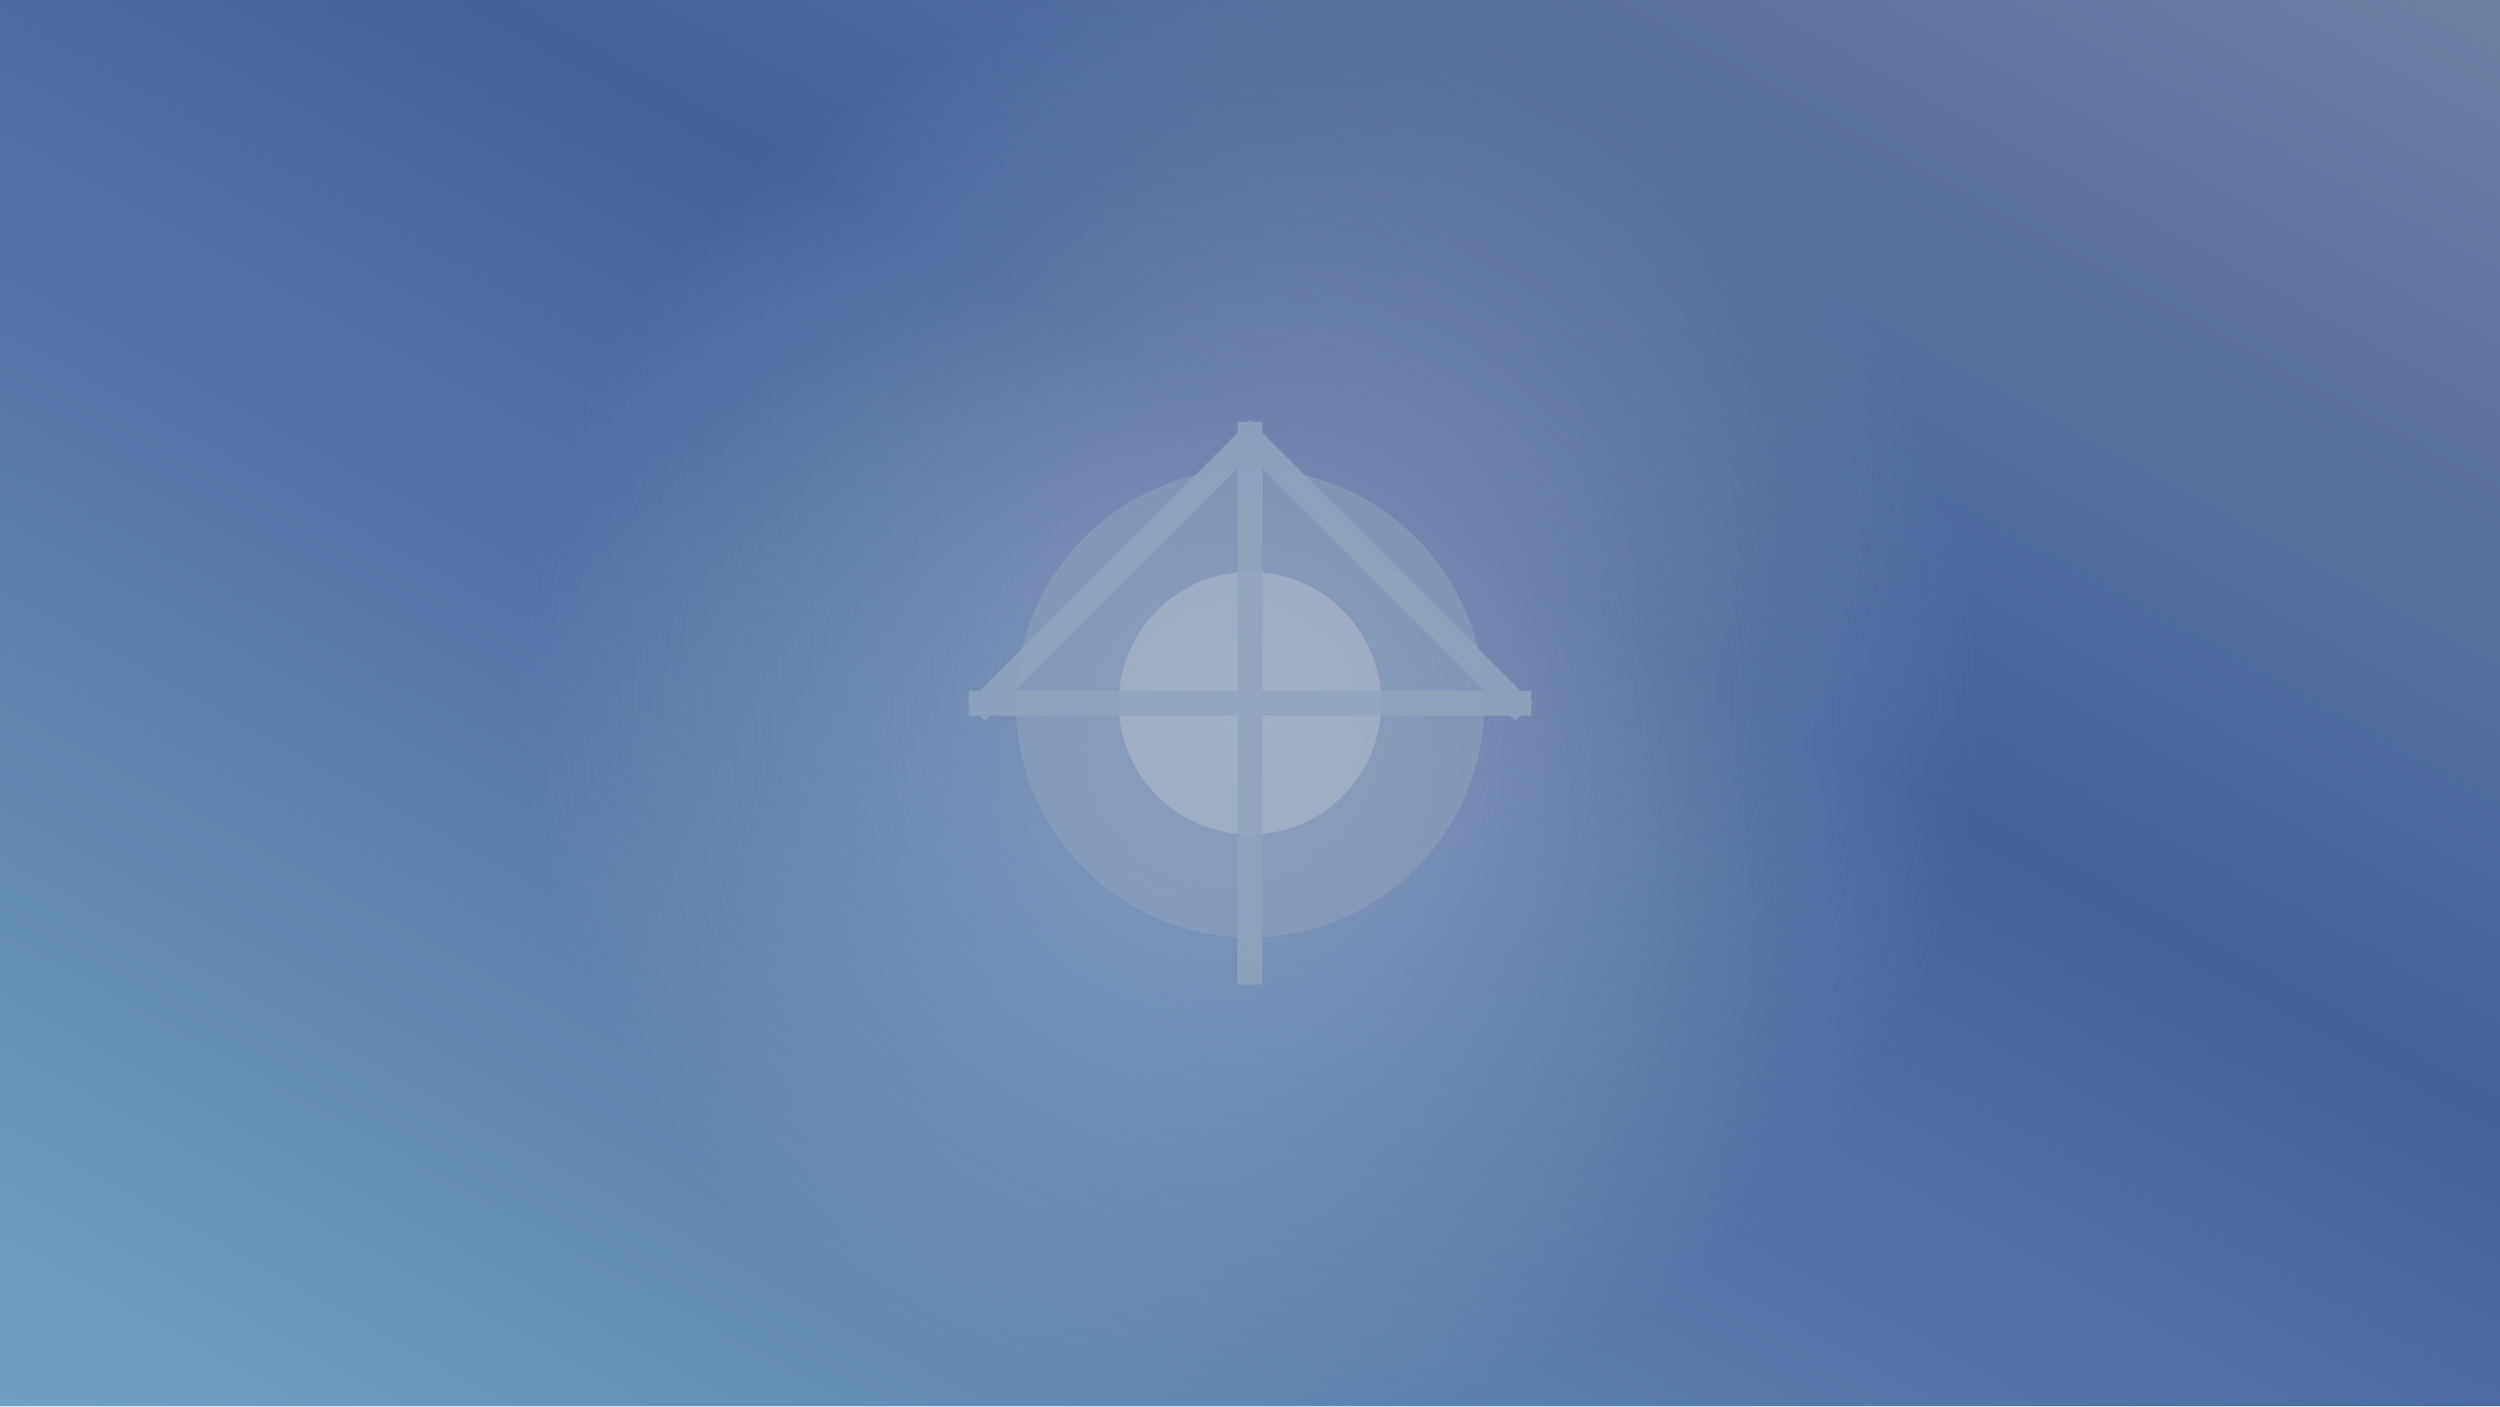
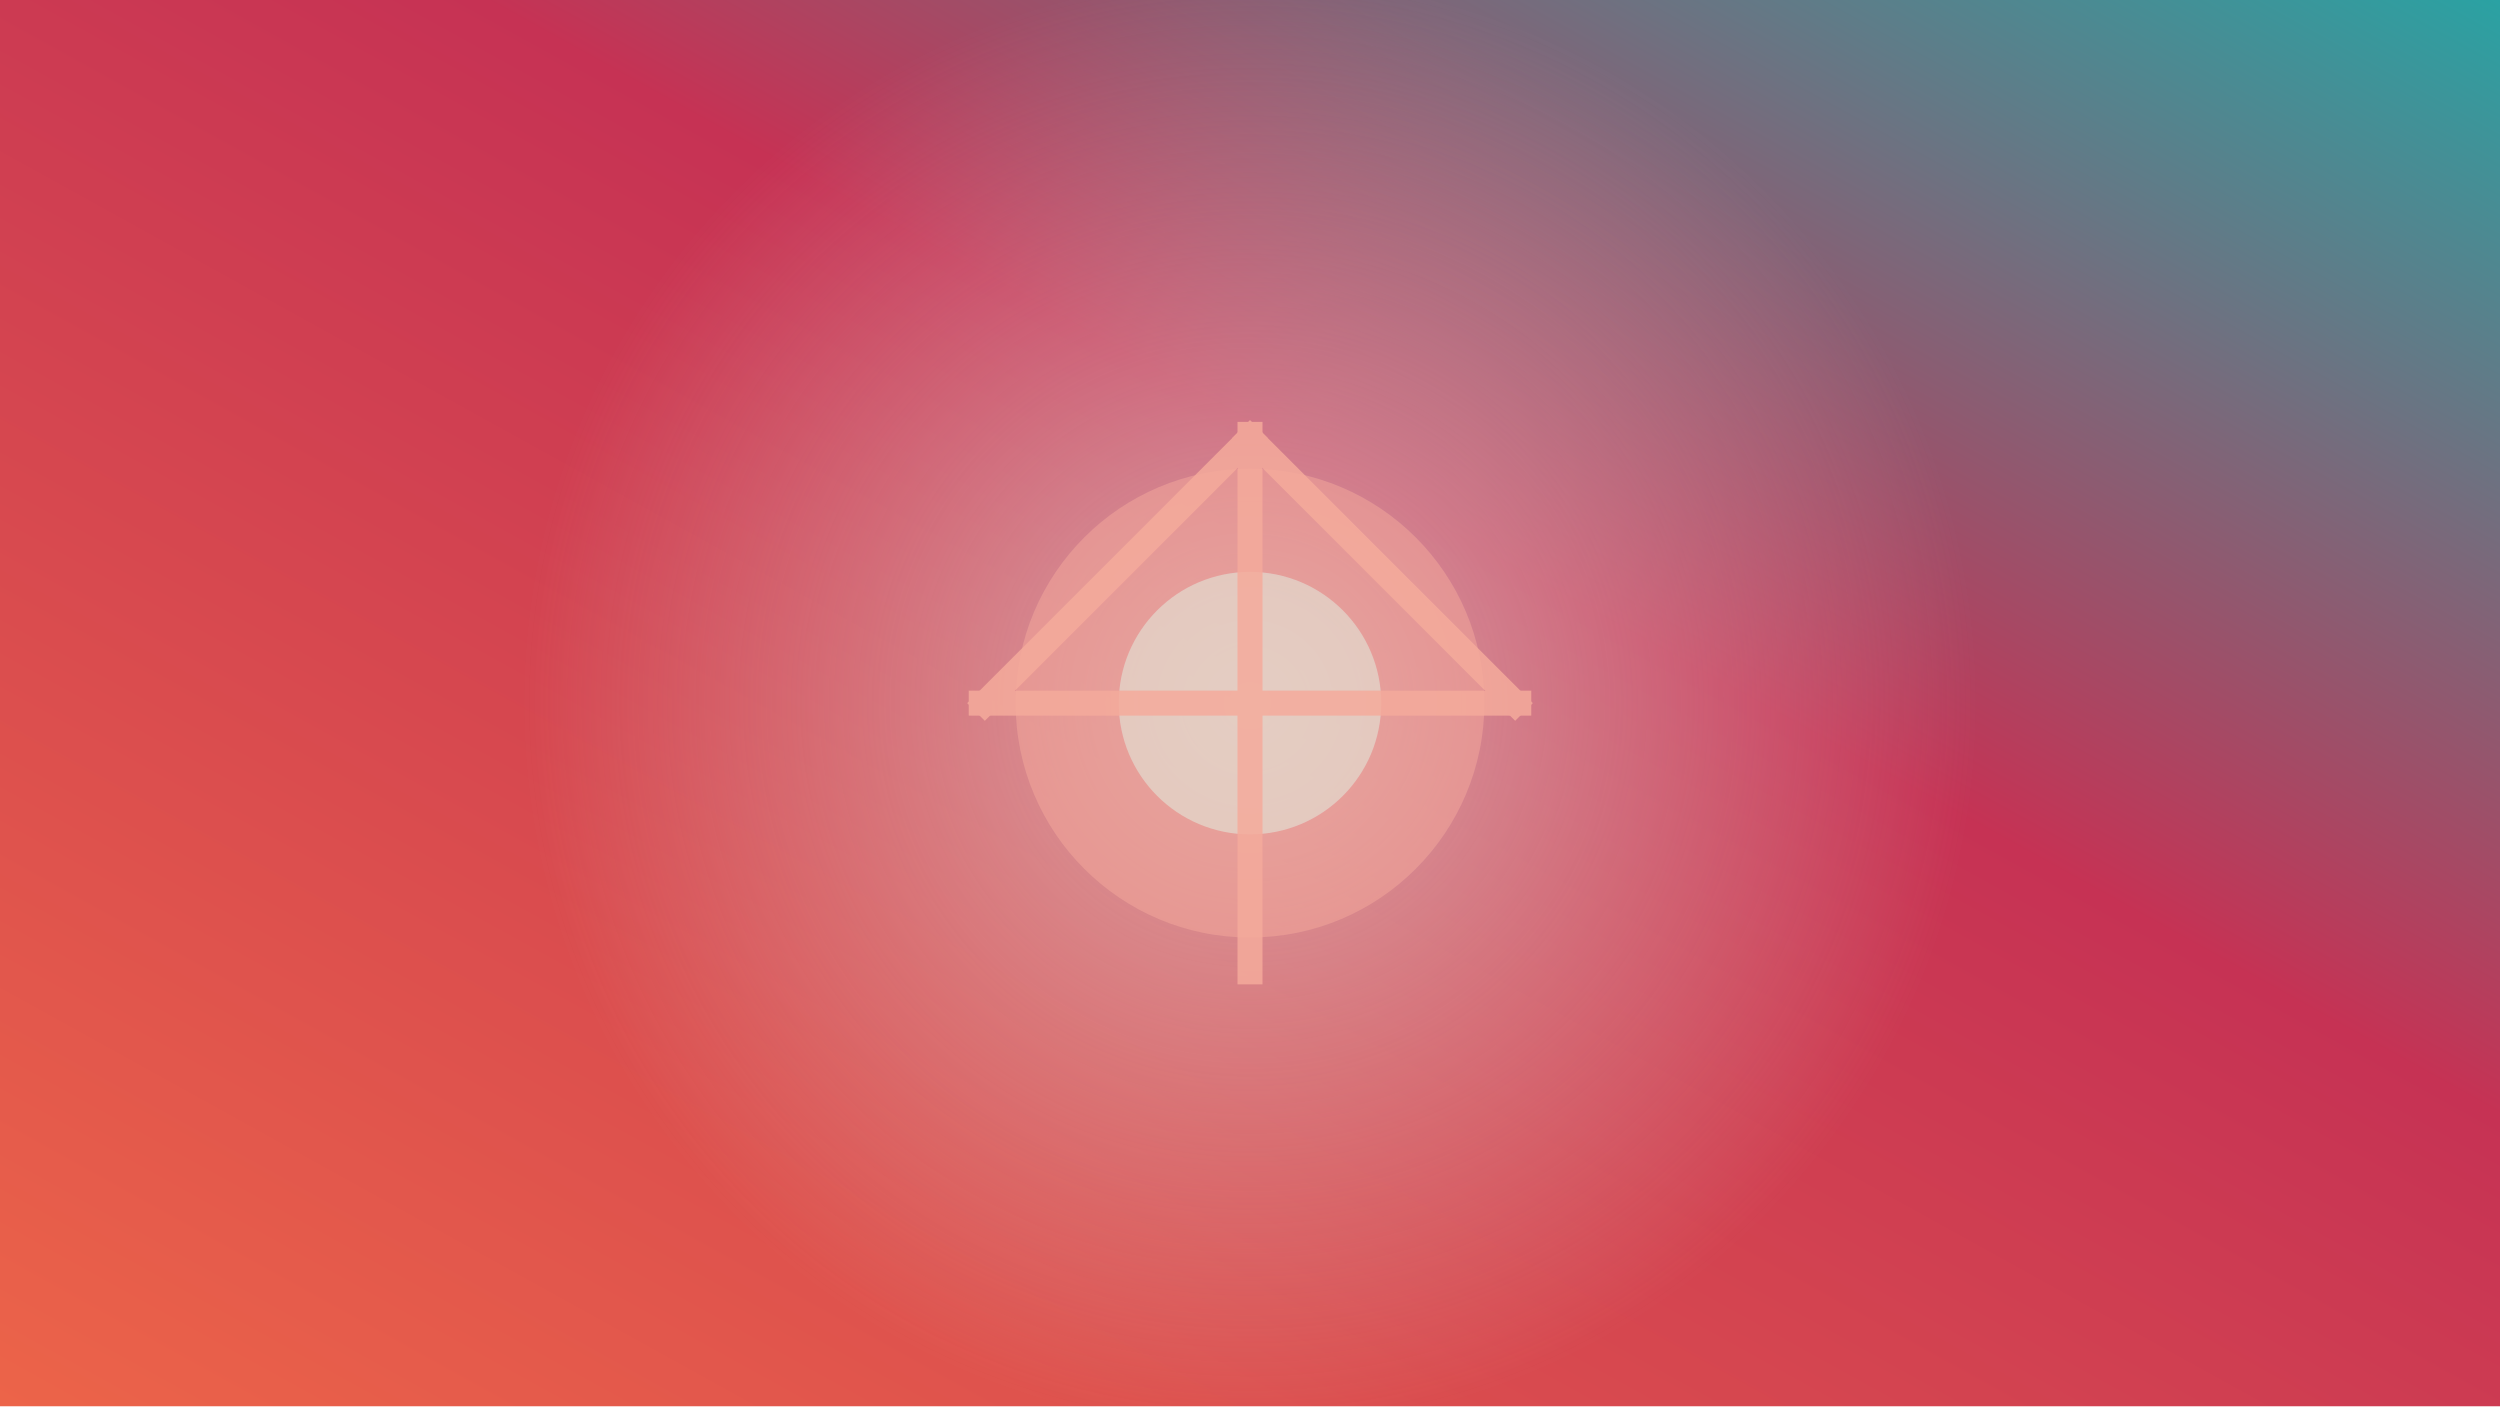
<svg xmlns="http://www.w3.org/2000/svg" viewBox="0 0 1600 900" width="1600" height="900" preserveAspectRatio="xMidYMid slice">
  <defs>
    <linearGradient id="bg" x1="0" y1="1" x2="1" y2="0">
-       <stop offset="0" stop-color="#719FC1" />
-       <stop offset="0.6" stop-color="#45609B" />
-       <stop offset="1" stop-color="#6E7FA2" />
+       <stop offset="0" stop-color="#EC6449" />
+       <stop offset="0.6" stop-color="#C63254" />
+       <stop offset="1" stop-color="#2AA2A3" />
    </linearGradient>
    <radialGradient id="halo" cx="0.5" cy="0.5" r="0.5">
-       <stop offset="0" stop-color="#B2BCCC" stop-opacity="0.6" />
-       <stop offset="1" stop-color="#B2BCCC" stop-opacity="0" />
+       <stop offset="0" stop-color="#E2ECDF" stop-opacity="0.6" />
+       <stop offset="1" stop-color="#E2ECDF" stop-opacity="0" />
    </radialGradient>
  </defs>
  <rect width="1600" height="900" fill="url(#bg)" />
  <circle cx="800" cy="450" r="470" fill="url(#halo)" />
  <g transform="translate(800,450)">
-     <circle r="150" fill="#91A4BC" opacity="0.5" />
-     <circle r="84" fill="#B2BCCC" opacity="0.55" />
-     <g fill="#91A4BC" opacity="0.85">
+     <circle r="150" fill="#F5AA9B" opacity="0.5" />
+     <circle r="84" fill="#E2ECDF" opacity="0.55" />
+     <g fill="#F5AA9B" opacity="0.85">
      <rect x="-8" y="-180" width="16" height="360" />
      <rect x="-180" y="-8" width="360" height="16" />
      <rect x="-128" y="-128" width="16" height="256" transform="rotate(45)" />
      <rect x="-128" y="-128" width="256" height="16" transform="rotate(45)" />
    </g>
  </g>
</svg>
